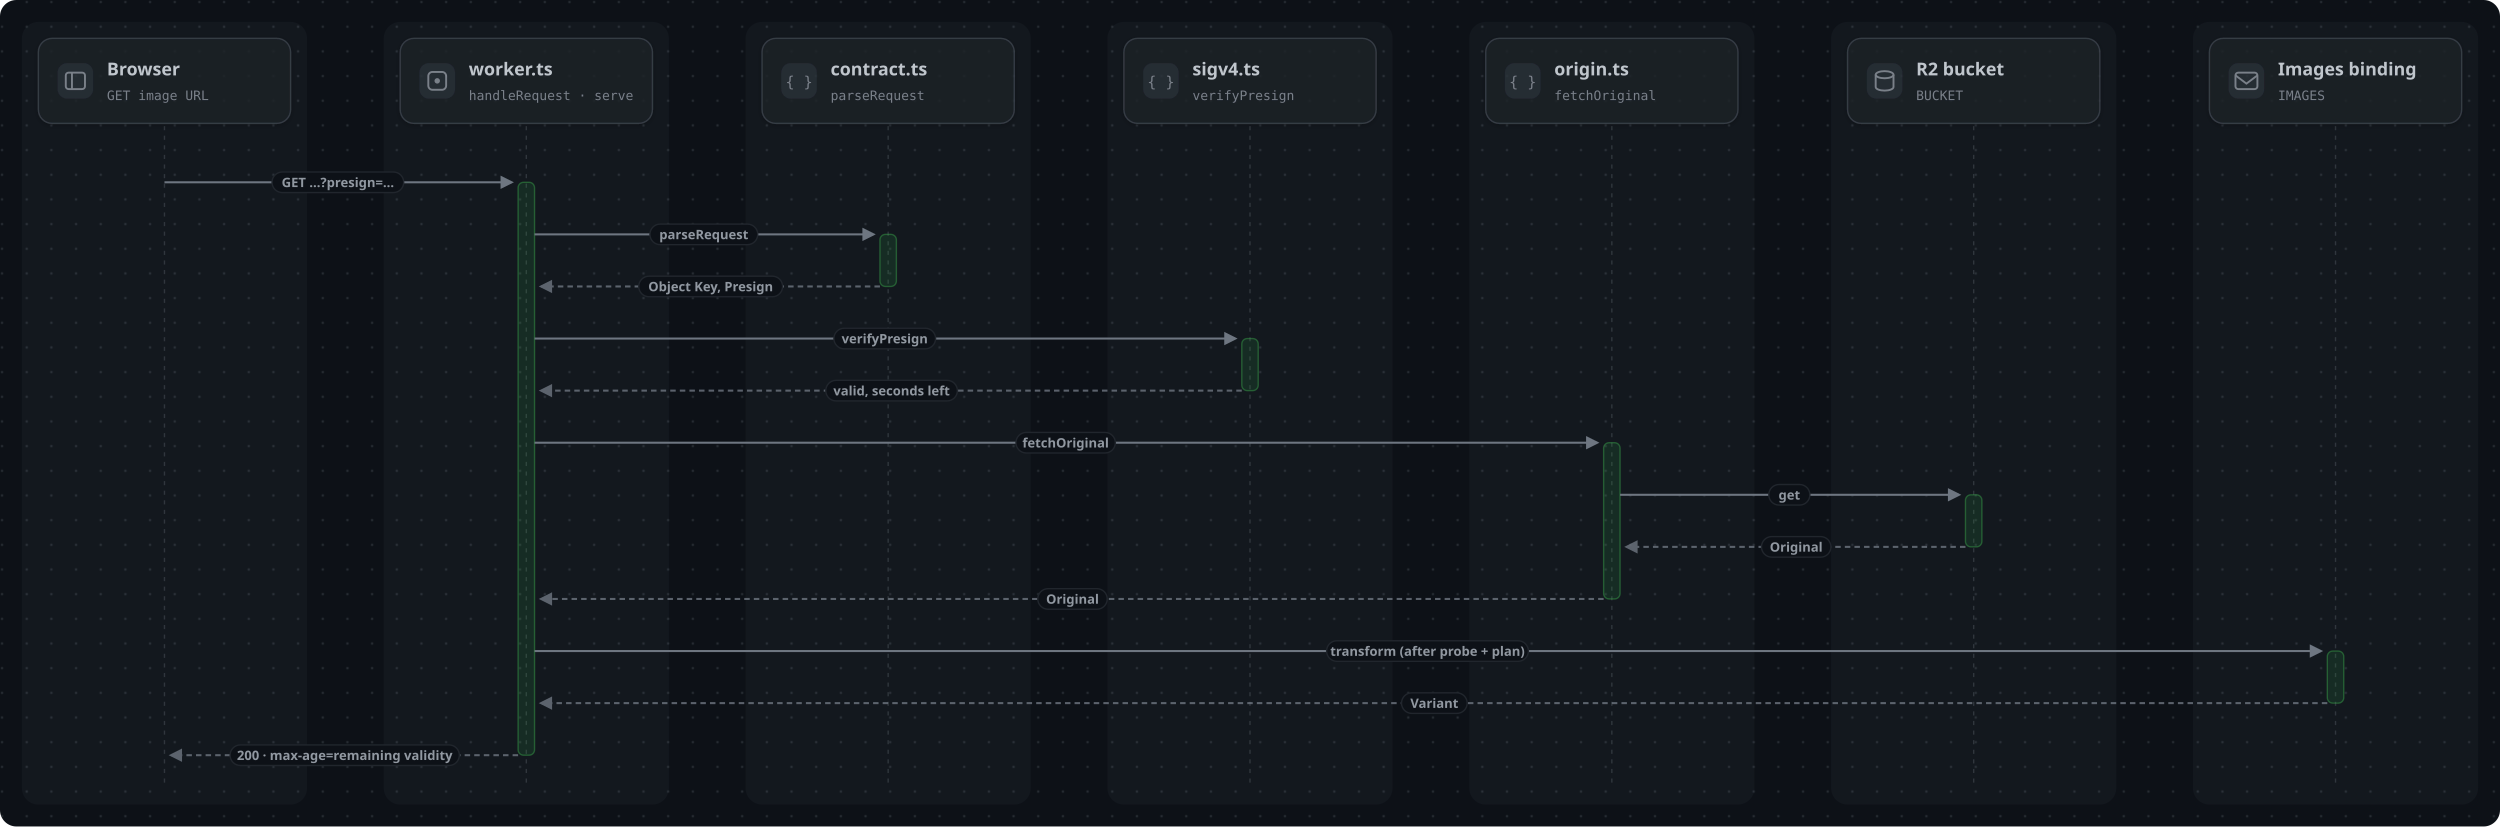
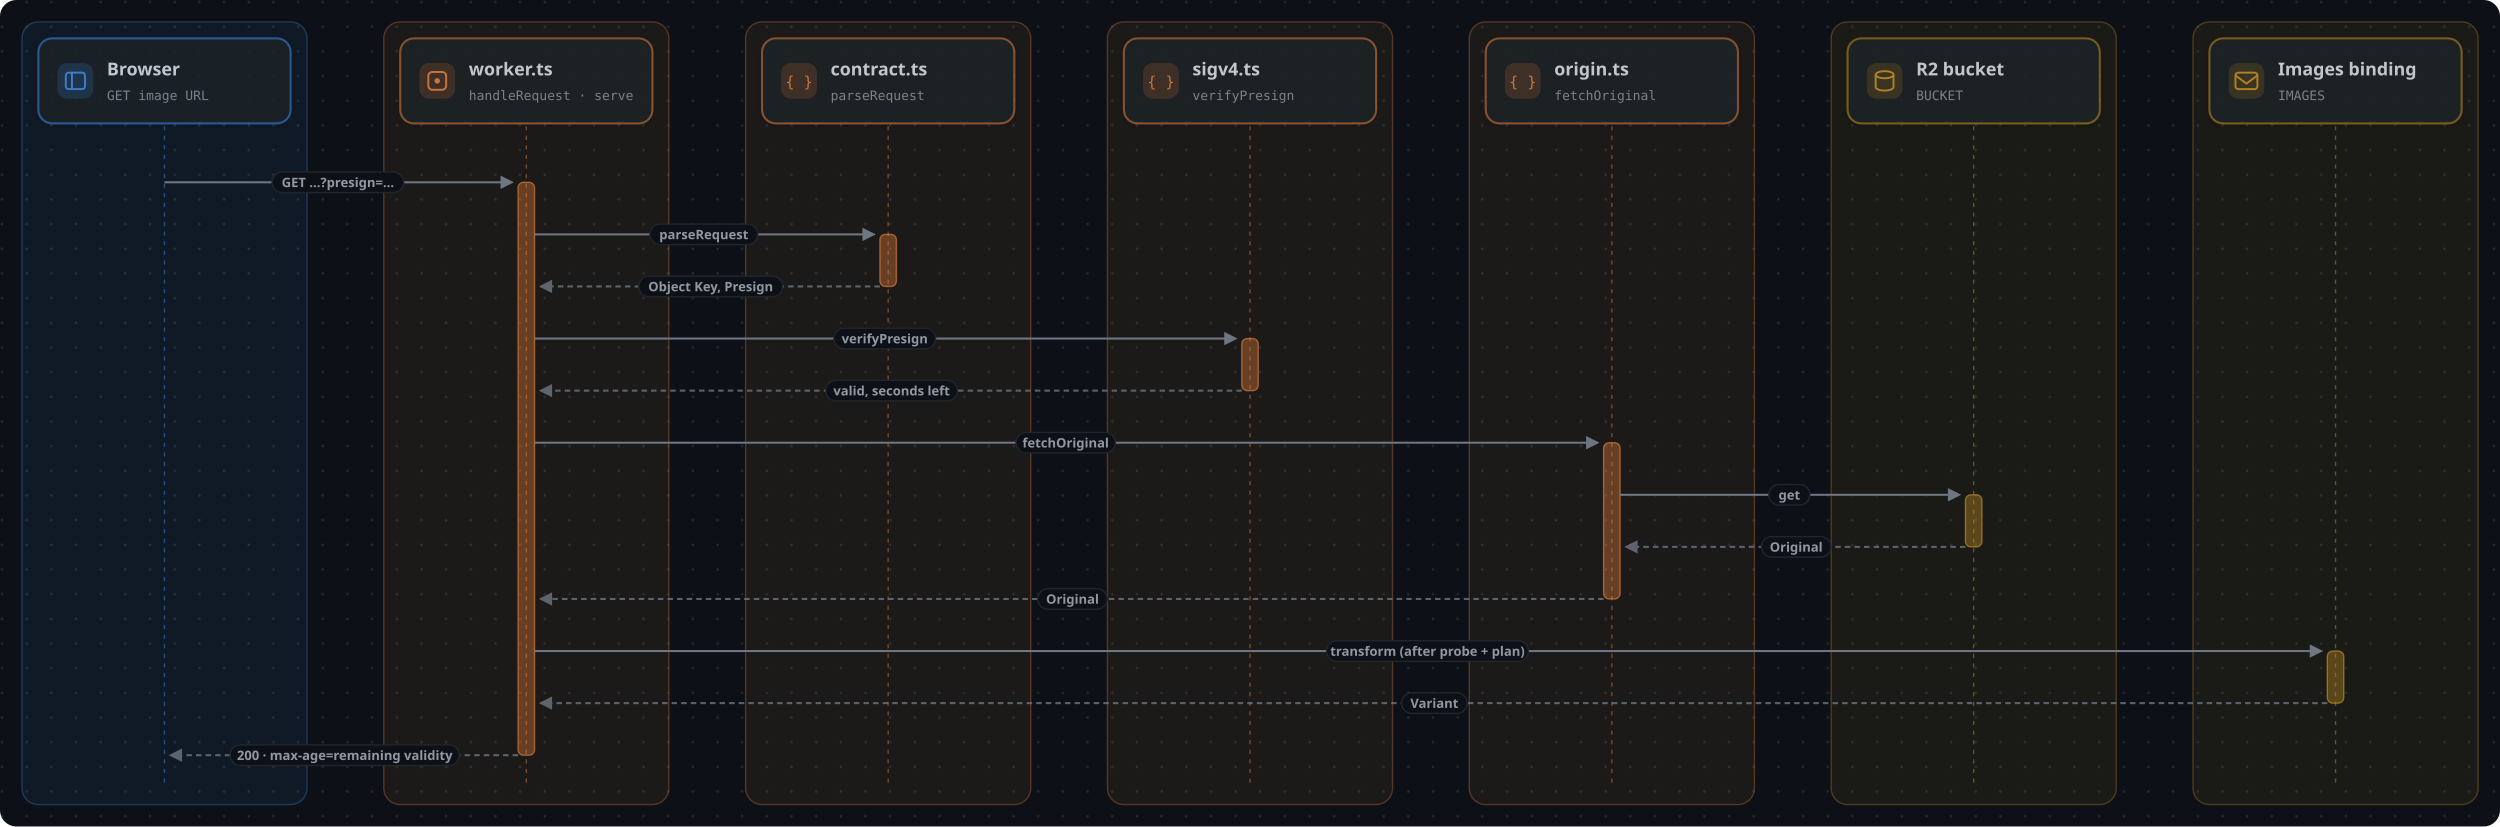
- <svg xmlns="http://www.w3.org/2000/svg" viewBox="0 0 1824 603" width="1824" height="603" role="img" aria-label="Private image with presign" font-family="-apple-system, BlinkMacSystemFont, &quot;Segoe UI&quot;, &quot;Noto Sans&quot;, Helvetica, Arial, sans-serif">
+ <svg xmlns="http://www.w3.org/2000/svg" data-lane-colors="1" viewBox="0 0 1824 603" width="1824" height="603" role="img" aria-label="Private image with presign" font-family="-apple-system, BlinkMacSystemFont, &quot;Segoe UI&quot;, &quot;Noto Sans&quot;, Helvetica, Arial, sans-serif">
  <defs>
    <pattern id="dots" width="18" height="18" patternUnits="userSpaceOnUse">
      <circle cx="1.5" cy="1.5" r="1" fill="rgba(110,118,129,.22)" />
    </pattern>
    <marker id="mk-added" viewBox="0 0 10 10" refX="8" refY="5" markerWidth="6.5" markerHeight="6.5" orient="auto-start-reverse">
      <path d="M0,0 L10,5 L0,10 z" fill="#3fb950" />
    </marker>
    <marker id="mko-added" viewBox="0 0 10 10" refX="10" refY="5" markerWidth="6.5" markerHeight="6.5" orient="auto-start-reverse">
      <path d="M2,1 L10,5 L2,9" fill="none" stroke="#3fb950" stroke-width="1.6" stroke-linecap="round" stroke-linejoin="round" />
    </marker>
    <marker id="mk-modified" viewBox="0 0 10 10" refX="8" refY="5" markerWidth="6.5" markerHeight="6.5" orient="auto-start-reverse">
      <path d="M0,0 L10,5 L0,10 z" fill="#d29922" />
    </marker>
    <marker id="mko-modified" viewBox="0 0 10 10" refX="10" refY="5" markerWidth="6.5" markerHeight="6.5" orient="auto-start-reverse">
      <path d="M2,1 L10,5 L2,9" fill="none" stroke="#d29922" stroke-width="1.6" stroke-linecap="round" stroke-linejoin="round" />
    </marker>
    <marker id="mk-removed" viewBox="0 0 10 10" refX="8" refY="5" markerWidth="6.5" markerHeight="6.5" orient="auto-start-reverse">
      <path d="M0,0 L10,5 L0,10 z" fill="#f85149" />
    </marker>
    <marker id="mko-removed" viewBox="0 0 10 10" refX="10" refY="5" markerWidth="6.5" markerHeight="6.5" orient="auto-start-reverse">
      <path d="M2,1 L10,5 L2,9" fill="none" stroke="#f85149" stroke-width="1.6" stroke-linecap="round" stroke-linejoin="round" />
    </marker>
    <marker id="mk-neutral" viewBox="0 0 10 10" refX="8" refY="5" markerWidth="6.5" markerHeight="6.5" orient="auto-start-reverse">
      <path d="M0,0 L10,5 L0,10 z" fill="#6e7681" />
    </marker>
    <marker id="mko-neutral" viewBox="0 0 10 10" refX="10" refY="5" markerWidth="6.5" markerHeight="6.5" orient="auto-start-reverse">
      <path d="M2,1 L10,5 L2,9" fill="none" stroke="#6e7681" stroke-width="1.6" stroke-linecap="round" stroke-linejoin="round" />
    </marker>
  </defs>
  <rect x="0" y="0" width="1824" height="603" rx="12" fill="#0d1117" />
  <rect x="0" y="0" width="1824" height="603" rx="12" fill="url(#dots)" />
  <g transform="translate(12,10)">
    <g>
-       <rect class="lanebox" x="4" y="6" width="208" height="571" rx="12" fill="rgba(110,118,129,.07)" />
-       <rect class="lanebox" x="268" y="6" width="208" height="571" rx="12" fill="rgba(110,118,129,.07)" />
-       <rect class="lanebox" x="532" y="6" width="208" height="571" rx="12" fill="rgba(110,118,129,.07)" />
-       <rect class="lanebox" x="796" y="6" width="208" height="571" rx="12" fill="rgba(110,118,129,.07)" />
-       <rect class="lanebox" x="1060" y="6" width="208" height="571" rx="12" fill="rgba(110,118,129,.07)" />
-       <rect class="lanebox" x="1324" y="6" width="208" height="571" rx="12" fill="rgba(110,118,129,.07)" />
-       <rect class="lanebox" x="1588" y="6" width="208" height="571" rx="12" fill="rgba(110,118,129,.07)" />
-     </g>
-     <g>
-       <line class="lifeline" x1="108" y1="82" x2="108" y2="565" stroke="#30363d" stroke-width="1" stroke-dasharray="3 4" />
-       <line class="lifeline" x1="372" y1="82" x2="372" y2="565" stroke="#30363d" stroke-width="1" stroke-dasharray="3 4" />
-       <rect class="actbar" x="366" y="123" width="12" height="418" rx="4" fill="rgba(46,160,67,.15)" stroke="rgba(63,185,80,.4)" />
-       <line class="lifeline" x1="636" y1="82" x2="636" y2="565" stroke="#30363d" stroke-width="1" stroke-dasharray="3 4" />
-       <rect class="actbar" x="630" y="161" width="12" height="38" rx="4" fill="rgba(46,160,67,.15)" stroke="rgba(63,185,80,.4)" />
-       <line class="lifeline" x1="900" y1="82" x2="900" y2="565" stroke="#30363d" stroke-width="1" stroke-dasharray="3 4" />
-       <rect class="actbar" x="894" y="237" width="12" height="38" rx="4" fill="rgba(46,160,67,.15)" stroke="rgba(63,185,80,.4)" />
-       <line class="lifeline" x1="1164" y1="82" x2="1164" y2="565" stroke="#30363d" stroke-width="1" stroke-dasharray="3 4" />
-       <rect class="actbar" x="1158" y="313" width="12" height="114" rx="4" fill="rgba(46,160,67,.15)" stroke="rgba(63,185,80,.4)" />
-       <line class="lifeline" x1="1428" y1="82" x2="1428" y2="565" stroke="#30363d" stroke-width="1" stroke-dasharray="3 4" />
-       <rect class="actbar" x="1422" y="351" width="12" height="38" rx="4" fill="rgba(46,160,67,.15)" stroke="rgba(63,185,80,.4)" />
-       <line class="lifeline" x1="1692" y1="82" x2="1692" y2="565" stroke="#30363d" stroke-width="1" stroke-dasharray="3 4" />
-       <rect class="actbar" x="1686" y="465" width="12" height="38" rx="4" fill="rgba(46,160,67,.15)" stroke="rgba(63,185,80,.4)" />
-     </g>
-     <g>
-       <g class="cardsh context" filter="drop-shadow(0 1px 2px rgba(0,0,0,.28))" opacity="0.82">
-         <rect class="card" x="16" y="18" width="184" height="62" rx="10" fill="#1c2128" stroke-width="1" stroke="#3d444d" />
-         <rect class="chip" x="30" y="36" width="26" height="26" rx="7" fill="rgba(110,118,129,.18)" />
-         <g>
-           <rect class="glyph-stroke" x="36" y="43" width="14" height="12" rx="2" stroke="#9198a1" stroke-width="1.4" fill="none" />
-           <path class="glyph-stroke" d="M40.5,43 v12" stroke="#9198a1" stroke-width="1.4" fill="none" />
+       <rect class="lanebox" x="4" y="6" width="208" height="571" rx="12" fill="rgba(68,147,248,0.07)" stroke="rgba(68,147,248,0.3)" stroke-width="1" />
+       <rect class="lanebox" x="268" y="6" width="208" height="571" rx="12" fill="rgba(240,136,62,0.07)" stroke="rgba(240,136,62,0.3)" stroke-width="1" />
+       <rect class="lanebox" x="532" y="6" width="208" height="571" rx="12" fill="rgba(240,136,62,0.07)" stroke="rgba(240,136,62,0.3)" stroke-width="1" />
+       <rect class="lanebox" x="796" y="6" width="208" height="571" rx="12" fill="rgba(240,136,62,0.07)" stroke="rgba(240,136,62,0.3)" stroke-width="1" />
+       <rect class="lanebox" x="1060" y="6" width="208" height="571" rx="12" fill="rgba(240,136,62,0.07)" stroke="rgba(240,136,62,0.3)" stroke-width="1" />
+       <rect class="lanebox" x="1324" y="6" width="208" height="571" rx="12" fill="rgba(210,153,34,0.07)" stroke="rgba(210,153,34,0.3)" stroke-width="1" />
+       <rect class="lanebox" x="1588" y="6" width="208" height="571" rx="12" fill="rgba(210,153,34,0.07)" stroke="rgba(210,153,34,0.3)" stroke-width="1" />
+     </g>
+     <g>
+       <line class="lifeline" x1="108" y1="82" x2="108" y2="565" stroke="rgba(68,147,248,0.45)" stroke-width="1" stroke-dasharray="3 4" />
+       <line class="lifeline" x1="372" y1="82" x2="372" y2="565" stroke="rgba(240,136,62,0.45)" stroke-width="1" stroke-dasharray="3 4" />
+       <rect class="actbar" x="366" y="123" width="12" height="418" rx="4" fill="rgba(240,136,62,0.35)" stroke="rgba(240,136,62,0.6)" />
+       <line class="lifeline" x1="636" y1="82" x2="636" y2="565" stroke="rgba(240,136,62,0.45)" stroke-width="1" stroke-dasharray="3 4" />
+       <rect class="actbar" x="630" y="161" width="12" height="38" rx="4" fill="rgba(240,136,62,0.35)" stroke="rgba(240,136,62,0.6)" />
+       <line class="lifeline" x1="900" y1="82" x2="900" y2="565" stroke="rgba(240,136,62,0.45)" stroke-width="1" stroke-dasharray="3 4" />
+       <rect class="actbar" x="894" y="237" width="12" height="38" rx="4" fill="rgba(240,136,62,0.35)" stroke="rgba(240,136,62,0.6)" />
+       <line class="lifeline" x1="1164" y1="82" x2="1164" y2="565" stroke="rgba(240,136,62,0.45)" stroke-width="1" stroke-dasharray="3 4" />
+       <rect class="actbar" x="1158" y="313" width="12" height="114" rx="4" fill="rgba(240,136,62,0.35)" stroke="rgba(240,136,62,0.6)" />
+       <line class="lifeline" x1="1428" y1="82" x2="1428" y2="565" stroke="rgba(210,153,34,0.45)" stroke-width="1" stroke-dasharray="3 4" />
+       <rect class="actbar" x="1422" y="351" width="12" height="38" rx="4" fill="rgba(210,153,34,0.35)" stroke="rgba(210,153,34,0.6)" />
+       <line class="lifeline" x1="1692" y1="82" x2="1692" y2="565" stroke="rgba(210,153,34,0.45)" stroke-width="1" stroke-dasharray="3 4" />
+       <rect class="actbar" x="1686" y="465" width="12" height="38" rx="4" fill="rgba(210,153,34,0.35)" stroke="rgba(210,153,34,0.6)" />
+     </g>
+     <g>
+       <g class="cardsh context" filter="drop-shadow(0 1px 2px rgba(0,0,0,.28))" opacity="0.82">
+         <rect class="card" x="16" y="18" width="184" height="62" rx="10" fill="#1c2128" stroke-width="1.5" stroke="rgba(68,147,248,0.6)" />
+         <rect class="chip" x="30" y="36" width="26" height="26" rx="7" fill="rgba(68,147,248,0.2)" />
+         <g>
+           <rect class="glyph-stroke" x="36" y="43" width="14" height="12" rx="2" stroke="#4493f8" stroke-width="1.4" fill="none" />
+           <path class="glyph-stroke" d="M40.5,43 v12" stroke="#4493f8" stroke-width="1.4" fill="none" />
        </g>
        <text class="ntitle" x="66" y="45" font-size="13" font-weight="600" fill="#e6edf3">Browser</text>
        <text class="nsub" x="66" y="63" font-size="9.5" fill="#9198a1" font-family="ui-monospace, SFMono-Regular, &quot;SF Mono&quot;, Menlo, Consolas, monospace">GET image URL</text>
      </g>
      <g class="cardsh context" filter="drop-shadow(0 1px 2px rgba(0,0,0,.28))" opacity="0.82">
-         <rect class="card" x="280" y="18" width="184" height="62" rx="10" fill="#1c2128" stroke-width="1" stroke="#3d444d" />
-         <rect class="chip" x="294" y="36" width="26" height="26" rx="7" fill="rgba(110,118,129,.18)" />
-         <g>
-           <rect class="glyph-stroke" x="300.5" y="42.5" width="13" height="13" rx="3" stroke="#9198a1" stroke-width="1.4" fill="none" />
-           <circle class="glyph" fill="#9198a1" cx="307" cy="49" r="2" />
+         <rect class="card" x="280" y="18" width="184" height="62" rx="10" fill="#1c2128" stroke-width="1.5" stroke="rgba(240,136,62,0.6)" />
+         <rect class="chip" x="294" y="36" width="26" height="26" rx="7" fill="rgba(240,136,62,0.2)" />
+         <g>
+           <rect class="glyph-stroke" x="300.5" y="42.5" width="13" height="13" rx="3" stroke="#f0883e" stroke-width="1.4" fill="none" />
+           <circle class="glyph" fill="#f0883e" cx="307" cy="49" r="2" />
        </g>
        <text class="ntitle" x="330" y="45" font-size="13" font-weight="600" fill="#e6edf3">worker.ts</text>
        <text class="nsub" x="330" y="63" font-size="9.5" fill="#9198a1" font-family="ui-monospace, SFMono-Regular, &quot;SF Mono&quot;, Menlo, Consolas, monospace">handleRequest · serve</text>
      </g>
      <g class="cardsh context" filter="drop-shadow(0 1px 2px rgba(0,0,0,.28))" opacity="0.82">
-         <rect class="card" x="544" y="18" width="184" height="62" rx="10" fill="#1c2128" stroke-width="1" stroke="#3d444d" />
-         <rect class="chip" x="558" y="36" width="26" height="26" rx="7" fill="rgba(110,118,129,.18)" />
-         <g>
-           <text class="glyph" x="571" y="53.5" text-anchor="middle" fill="#9198a1" font-size="11" font-family="ui-monospace, SFMono-Regular, &quot;SF Mono&quot;, Menlo, Consolas, monospace">{ }</text>
+         <rect class="card" x="544" y="18" width="184" height="62" rx="10" fill="#1c2128" stroke-width="1.5" stroke="rgba(240,136,62,0.6)" />
+         <rect class="chip" x="558" y="36" width="26" height="26" rx="7" fill="rgba(240,136,62,0.2)" />
+         <g>
+           <text class="glyph" x="571" y="53.5" text-anchor="middle" fill="#f0883e" font-size="11" font-family="ui-monospace, SFMono-Regular, &quot;SF Mono&quot;, Menlo, Consolas, monospace">{ }</text>
        </g>
        <text class="ntitle" x="594" y="45" font-size="13" font-weight="600" fill="#e6edf3">contract.ts</text>
        <text class="nsub" x="594" y="63" font-size="9.5" fill="#9198a1" font-family="ui-monospace, SFMono-Regular, &quot;SF Mono&quot;, Menlo, Consolas, monospace">parseRequest</text>
      </g>
      <g class="cardsh context" filter="drop-shadow(0 1px 2px rgba(0,0,0,.28))" opacity="0.82">
-         <rect class="card" x="808" y="18" width="184" height="62" rx="10" fill="#1c2128" stroke-width="1" stroke="#3d444d" />
-         <rect class="chip" x="822" y="36" width="26" height="26" rx="7" fill="rgba(110,118,129,.18)" />
-         <g>
-           <text class="glyph" x="835" y="53.5" text-anchor="middle" fill="#9198a1" font-size="11" font-family="ui-monospace, SFMono-Regular, &quot;SF Mono&quot;, Menlo, Consolas, monospace">{ }</text>
+         <rect class="card" x="808" y="18" width="184" height="62" rx="10" fill="#1c2128" stroke-width="1.5" stroke="rgba(240,136,62,0.6)" />
+         <rect class="chip" x="822" y="36" width="26" height="26" rx="7" fill="rgba(240,136,62,0.2)" />
+         <g>
+           <text class="glyph" x="835" y="53.5" text-anchor="middle" fill="#f0883e" font-size="11" font-family="ui-monospace, SFMono-Regular, &quot;SF Mono&quot;, Menlo, Consolas, monospace">{ }</text>
        </g>
        <text class="ntitle" x="858" y="45" font-size="13" font-weight="600" fill="#e6edf3">sigv4.ts</text>
        <text class="nsub" x="858" y="63" font-size="9.5" fill="#9198a1" font-family="ui-monospace, SFMono-Regular, &quot;SF Mono&quot;, Menlo, Consolas, monospace">verifyPresign</text>
      </g>
      <g class="cardsh context" filter="drop-shadow(0 1px 2px rgba(0,0,0,.28))" opacity="0.82">
-         <rect class="card" x="1072" y="18" width="184" height="62" rx="10" fill="#1c2128" stroke-width="1" stroke="#3d444d" />
-         <rect class="chip" x="1086" y="36" width="26" height="26" rx="7" fill="rgba(110,118,129,.18)" />
-         <g>
-           <text class="glyph" x="1099" y="53.5" text-anchor="middle" fill="#9198a1" font-size="11" font-family="ui-monospace, SFMono-Regular, &quot;SF Mono&quot;, Menlo, Consolas, monospace">{ }</text>
+         <rect class="card" x="1072" y="18" width="184" height="62" rx="10" fill="#1c2128" stroke-width="1.5" stroke="rgba(240,136,62,0.6)" />
+         <rect class="chip" x="1086" y="36" width="26" height="26" rx="7" fill="rgba(240,136,62,0.2)" />
+         <g>
+           <text class="glyph" x="1099" y="53.5" text-anchor="middle" fill="#f0883e" font-size="11" font-family="ui-monospace, SFMono-Regular, &quot;SF Mono&quot;, Menlo, Consolas, monospace">{ }</text>
        </g>
        <text class="ntitle" x="1122" y="45" font-size="13" font-weight="600" fill="#e6edf3">origin.ts</text>
        <text class="nsub" x="1122" y="63" font-size="9.5" fill="#9198a1" font-family="ui-monospace, SFMono-Regular, &quot;SF Mono&quot;, Menlo, Consolas, monospace">fetchOriginal</text>
      </g>
      <g class="cardsh context" filter="drop-shadow(0 1px 2px rgba(0,0,0,.28))" opacity="0.82">
-         <rect class="card" x="1336" y="18" width="184" height="62" rx="10" fill="#1c2128" stroke-width="1" stroke="#3d444d" />
-         <rect class="chip" x="1350" y="36" width="26" height="26" rx="7" fill="rgba(110,118,129,.18)" />
-         <g>
-           <ellipse class="glyph-stroke" stroke="#9198a1" stroke-width="1.4" fill="none" cx="1363" cy="44.5" rx="6.5" ry="2.6" />
-           <path class="glyph-stroke" d="M1356.5,44.5 v9 a6.5,2.6 0 0 0 13 0 v-9" stroke="#9198a1" stroke-width="1.4" fill="none" />
+         <rect class="card" x="1336" y="18" width="184" height="62" rx="10" fill="#1c2128" stroke-width="1.5" stroke="rgba(210,153,34,0.6)" />
+         <rect class="chip" x="1350" y="36" width="26" height="26" rx="7" fill="rgba(210,153,34,0.2)" />
+         <g>
+           <ellipse class="glyph-stroke" stroke="#d29922" stroke-width="1.4" fill="none" cx="1363" cy="44.5" rx="6.5" ry="2.6" />
+           <path class="glyph-stroke" d="M1356.5,44.5 v9 a6.5,2.6 0 0 0 13 0 v-9" stroke="#d29922" stroke-width="1.4" fill="none" />
        </g>
        <text class="ntitle" x="1386" y="45" font-size="13" font-weight="600" fill="#e6edf3">R2 bucket</text>
        <text class="nsub" x="1386" y="63" font-size="9.5" fill="#9198a1" font-family="ui-monospace, SFMono-Regular, &quot;SF Mono&quot;, Menlo, Consolas, monospace">BUCKET</text>
      </g>
      <g class="cardsh context" filter="drop-shadow(0 1px 2px rgba(0,0,0,.28))" opacity="0.82">
-         <rect class="card" x="1600" y="18" width="184" height="62" rx="10" fill="#1c2128" stroke-width="1" stroke="#3d444d" />
-         <rect class="chip" x="1614" y="36" width="26" height="26" rx="7" fill="rgba(110,118,129,.18)" />
-         <g>
-           <rect class="glyph-stroke" x="1619" y="43" width="16" height="12" rx="2" stroke="#9198a1" stroke-width="1.4" fill="none" />
-           <path class="glyph-stroke" d="M1619,45 l8,6 8,-6" stroke="#9198a1" stroke-width="1.4" fill="none" />
+         <rect class="card" x="1600" y="18" width="184" height="62" rx="10" fill="#1c2128" stroke-width="1.5" stroke="rgba(210,153,34,0.6)" />
+         <rect class="chip" x="1614" y="36" width="26" height="26" rx="7" fill="rgba(210,153,34,0.2)" />
+         <g>
+           <rect class="glyph-stroke" x="1619" y="43" width="16" height="12" rx="2" stroke="#d29922" stroke-width="1.4" fill="none" />
+           <path class="glyph-stroke" d="M1619,45 l8,6 8,-6" stroke="#d29922" stroke-width="1.4" fill="none" />
        </g>
        <text class="ntitle" x="1650" y="45" font-size="13" font-weight="600" fill="#e6edf3">Images binding</text>
        <text class="nsub" x="1650" y="63" font-size="9.5" fill="#9198a1" font-family="ui-monospace, SFMono-Regular, &quot;SF Mono&quot;, Menlo, Consolas, monospace">IMAGES</text>
      </g>
    </g>
    <g>
      <path class="msg edge-neutral" d="M108,123 L361,123" marker-end="url(#mk-neutral)" fill="none" stroke="#6e7681" stroke-width="1.5" />
      <circle r="2.6" fill="#6e7681" opacity="0">
        <animateMotion dur="16s" repeatCount="indefinite" keyPoints="0;0;1;1" keyTimes="0;0;0.083;1" calcMode="linear" path="M108,123 L361,123" />
        <animate attributeName="opacity" dur="16s" repeatCount="indefinite" values="0;0;1;1;0;0" keyTimes="0;0;0.007;0.077;0.083;1" />
      </circle>
      <path class="msg edge-neutral" d="M378,161 L625,161" marker-end="url(#mk-neutral)" fill="none" stroke="#6e7681" stroke-width="1.5" />
      <circle r="2.6" fill="#6e7681" opacity="0">
        <animateMotion dur="16s" repeatCount="indefinite" keyPoints="0;0;1;1" keyTimes="0;0.083;0.167;1" calcMode="linear" path="M378,161 L625,161" />
        <animate attributeName="opacity" dur="16s" repeatCount="indefinite" values="0;0;1;1;0;0" keyTimes="0;0.083;0.09;0.16;0.167;1" />
      </circle>
      <path class="msg edge-neutral msg-return" d="M630,199 L383,199" marker-end="url(#mk-neutral)" fill="none" stroke="#6e7681" stroke-width="1.5" stroke-dasharray="4 3" opacity="0.8" />
      <circle r="2.6" fill="#6e7681" opacity="0">
        <animateMotion dur="16s" repeatCount="indefinite" keyPoints="0;0;1;1" keyTimes="0;0.167;0.25;1" calcMode="linear" path="M630,199 L383,199" />
        <animate attributeName="opacity" dur="16s" repeatCount="indefinite" values="0;0;1;1;0;0" keyTimes="0;0.167;0.173;0.243;0.25;1" />
      </circle>
      <path class="msg edge-neutral" d="M378,237 L889,237" marker-end="url(#mk-neutral)" fill="none" stroke="#6e7681" stroke-width="1.5" />
      <circle r="2.6" fill="#6e7681" opacity="0">
        <animateMotion dur="16s" repeatCount="indefinite" keyPoints="0;0;1;1" keyTimes="0;0.25;0.333;1" calcMode="linear" path="M378,237 L889,237" />
        <animate attributeName="opacity" dur="16s" repeatCount="indefinite" values="0;0;1;1;0;0" keyTimes="0;0.25;0.257;0.327;0.333;1" />
      </circle>
      <path class="msg edge-neutral msg-return" d="M894,275 L383,275" marker-end="url(#mk-neutral)" fill="none" stroke="#6e7681" stroke-width="1.5" stroke-dasharray="4 3" opacity="0.8" />
      <circle r="2.6" fill="#6e7681" opacity="0">
        <animateMotion dur="16s" repeatCount="indefinite" keyPoints="0;0;1;1" keyTimes="0;0.333;0.417;1" calcMode="linear" path="M894,275 L383,275" />
        <animate attributeName="opacity" dur="16s" repeatCount="indefinite" values="0;0;1;1;0;0" keyTimes="0;0.333;0.34;0.41;0.417;1" />
      </circle>
      <path class="msg edge-neutral" d="M378,313 L1153,313" marker-end="url(#mk-neutral)" fill="none" stroke="#6e7681" stroke-width="1.5" />
      <circle r="2.6" fill="#6e7681" opacity="0">
        <animateMotion dur="16s" repeatCount="indefinite" keyPoints="0;0;1;1" keyTimes="0;0.417;0.5;1" calcMode="linear" path="M378,313 L1153,313" />
        <animate attributeName="opacity" dur="16s" repeatCount="indefinite" values="0;0;1;1;0;0" keyTimes="0;0.417;0.423;0.493;0.5;1" />
      </circle>
      <path class="msg edge-neutral" d="M1170,351 L1417,351" marker-end="url(#mk-neutral)" fill="none" stroke="#6e7681" stroke-width="1.5" />
      <circle r="2.6" fill="#6e7681" opacity="0">
        <animateMotion dur="16s" repeatCount="indefinite" keyPoints="0;0;1;1" keyTimes="0;0.5;0.583;1" calcMode="linear" path="M1170,351 L1417,351" />
        <animate attributeName="opacity" dur="16s" repeatCount="indefinite" values="0;0;1;1;0;0" keyTimes="0;0.5;0.507;0.577;0.583;1" />
      </circle>
      <path class="msg edge-neutral msg-return" d="M1422,389 L1175,389" marker-end="url(#mk-neutral)" fill="none" stroke="#6e7681" stroke-width="1.5" stroke-dasharray="4 3" opacity="0.8" />
      <circle r="2.6" fill="#6e7681" opacity="0">
        <animateMotion dur="16s" repeatCount="indefinite" keyPoints="0;0;1;1" keyTimes="0;0.583;0.667;1" calcMode="linear" path="M1422,389 L1175,389" />
        <animate attributeName="opacity" dur="16s" repeatCount="indefinite" values="0;0;1;1;0;0" keyTimes="0;0.583;0.59;0.66;0.667;1" />
      </circle>
      <path class="msg edge-neutral msg-return" d="M1158,427 L383,427" marker-end="url(#mk-neutral)" fill="none" stroke="#6e7681" stroke-width="1.5" stroke-dasharray="4 3" opacity="0.8" />
      <circle r="2.6" fill="#6e7681" opacity="0">
        <animateMotion dur="16s" repeatCount="indefinite" keyPoints="0;0;1;1" keyTimes="0;0.667;0.75;1" calcMode="linear" path="M1158,427 L383,427" />
        <animate attributeName="opacity" dur="16s" repeatCount="indefinite" values="0;0;1;1;0;0" keyTimes="0;0.667;0.673;0.743;0.75;1" />
      </circle>
      <path class="msg edge-neutral" d="M378,465 L1681,465" marker-end="url(#mk-neutral)" fill="none" stroke="#6e7681" stroke-width="1.5" />
      <circle r="2.6" fill="#6e7681" opacity="0">
        <animateMotion dur="16s" repeatCount="indefinite" keyPoints="0;0;1;1" keyTimes="0;0.75;0.833;1" calcMode="linear" path="M378,465 L1681,465" />
        <animate attributeName="opacity" dur="16s" repeatCount="indefinite" values="0;0;1;1;0;0" keyTimes="0;0.75;0.757;0.827;0.833;1" />
      </circle>
      <path class="msg edge-neutral msg-return" d="M1686,503 L383,503" marker-end="url(#mk-neutral)" fill="none" stroke="#6e7681" stroke-width="1.5" stroke-dasharray="4 3" opacity="0.8" />
      <circle r="2.6" fill="#6e7681" opacity="0">
        <animateMotion dur="16s" repeatCount="indefinite" keyPoints="0;0;1;1" keyTimes="0;0.833;0.917;1" calcMode="linear" path="M1686,503 L383,503" />
        <animate attributeName="opacity" dur="16s" repeatCount="indefinite" values="0;0;1;1;0;0" keyTimes="0;0.833;0.84;0.91;0.917;1" />
      </circle>
      <path class="msg edge-neutral msg-return" d="M366,541 L113,541" marker-end="url(#mk-neutral)" fill="none" stroke="#6e7681" stroke-width="1.5" stroke-dasharray="4 3" opacity="0.8" />
      <circle r="2.6" fill="#6e7681" opacity="0">
        <animateMotion dur="16s" repeatCount="indefinite" keyPoints="0;0;1;1" keyTimes="0;0.917;1;1" calcMode="linear" path="M366,541 L113,541" />
        <animate attributeName="opacity" dur="16s" repeatCount="indefinite" values="0;0;1;1;0;0" keyTimes="0;0.917;0.923;0.993;1;1" />
      </circle>
    </g>
    <g>
      <g>
        <rect class="lpill" x="186.46" y="115.5" width="96.09" height="15" rx="7.5" fill="#0d1117" stroke="#21262d" stroke-width="1" />
        <text class="ltext" x="234.5" y="126.5" text-anchor="middle" font-size="9.5" font-weight="600" fill="#9198a1">GET …?presign=…</text>
      </g>
      <g>
        <rect class="lpill" x="462.16" y="153.5" width="78.69" height="15" rx="7.5" fill="#0d1117" stroke="#21262d" stroke-width="1" />
        <text class="ltext" x="501.5" y="164.5" text-anchor="middle" font-size="9.5" font-weight="600" fill="#9198a1">parseRequest</text>
      </g>
      <g>
        <rect class="lpill" x="454.01" y="191.5" width="104.99" height="15" rx="7.5" fill="#0d1117" stroke="#21262d" stroke-width="1" />
        <text class="ltext" x="506.5" y="202.5" text-anchor="middle" font-size="9.5" font-weight="600" fill="#9198a1">Object Key, Presign</text>
      </g>
      <g>
        <rect class="lpill" x="596.41" y="229.5" width="74.19" height="15" rx="7.5" fill="#0d1117" stroke="#21262d" stroke-width="1" />
        <text class="ltext" x="633.5" y="240.5" text-anchor="middle" font-size="9.5" font-weight="600" fill="#9198a1">verifyPresign</text>
      </g>
      <g>
        <rect class="lpill" x="590.48" y="267.5" width="96.04" height="15" rx="7.5" fill="#0d1117" stroke="#21262d" stroke-width="1" />
        <text class="ltext" x="638.5" y="278.5" text-anchor="middle" font-size="9.5" font-weight="600" fill="#9198a1">valid, seconds left</text>
      </g>
      <g>
        <rect class="lpill" x="729.24" y="305.5" width="72.52" height="15" rx="7.5" fill="#0d1117" stroke="#21262d" stroke-width="1" />
        <text class="ltext" x="765.5" y="316.5" text-anchor="middle" font-size="9.5" font-weight="600" fill="#9198a1">fetchOriginal</text>
      </g>
      <g>
        <rect class="lpill" x="1278.5" y="343.5" width="30" height="15" rx="7.5" fill="#0d1117" stroke="#21262d" stroke-width="1" />
        <text class="ltext" x="1293.5" y="354.5" text-anchor="middle" font-size="9.5" font-weight="600" fill="#9198a1">get</text>
      </g>
      <g>
        <rect class="lpill" x="1273.16" y="381.5" width="50.69" height="15" rx="7.5" fill="#0d1117" stroke="#21262d" stroke-width="1" />
        <text class="ltext" x="1298.5" y="392.5" text-anchor="middle" font-size="9.5" font-weight="600" fill="#9198a1">Original</text>
      </g>
      <g>
        <rect class="lpill" x="745.16" y="419.5" width="50.69" height="15" rx="7.5" fill="#0d1117" stroke="#21262d" stroke-width="1" />
        <text class="ltext" x="770.5" y="430.5" text-anchor="middle" font-size="9.5" font-weight="600" fill="#9198a1">Original</text>
      </g>
      <g>
        <rect class="lpill" x="955.88" y="457.5" width="147.24" height="15" rx="7.5" fill="#0d1117" stroke="#21262d" stroke-width="1" />
        <text class="ltext" x="1029.5" y="468.5" text-anchor="middle" font-size="9.5" font-weight="600" fill="#9198a1">transform (after probe + plan)</text>
      </g>
      <g>
        <rect class="lpill" x="1010.55" y="495.5" width="47.9" height="15" rx="7.5" fill="#0d1117" stroke="#21262d" stroke-width="1" />
        <text class="ltext" x="1034.5" y="506.5" text-anchor="middle" font-size="9.5" font-weight="600" fill="#9198a1">Variant</text>
      </g>
      <g>
        <rect class="lpill" x="155.87" y="533.5" width="167.27" height="15" rx="7.5" fill="#0d1117" stroke="#21262d" stroke-width="1" />
        <text class="ltext" x="239.5" y="544.5" text-anchor="middle" font-size="9.5" font-weight="600" fill="#9198a1">200 · max-age=remaining validity</text>
      </g>
    </g>
  </g>
</svg>
